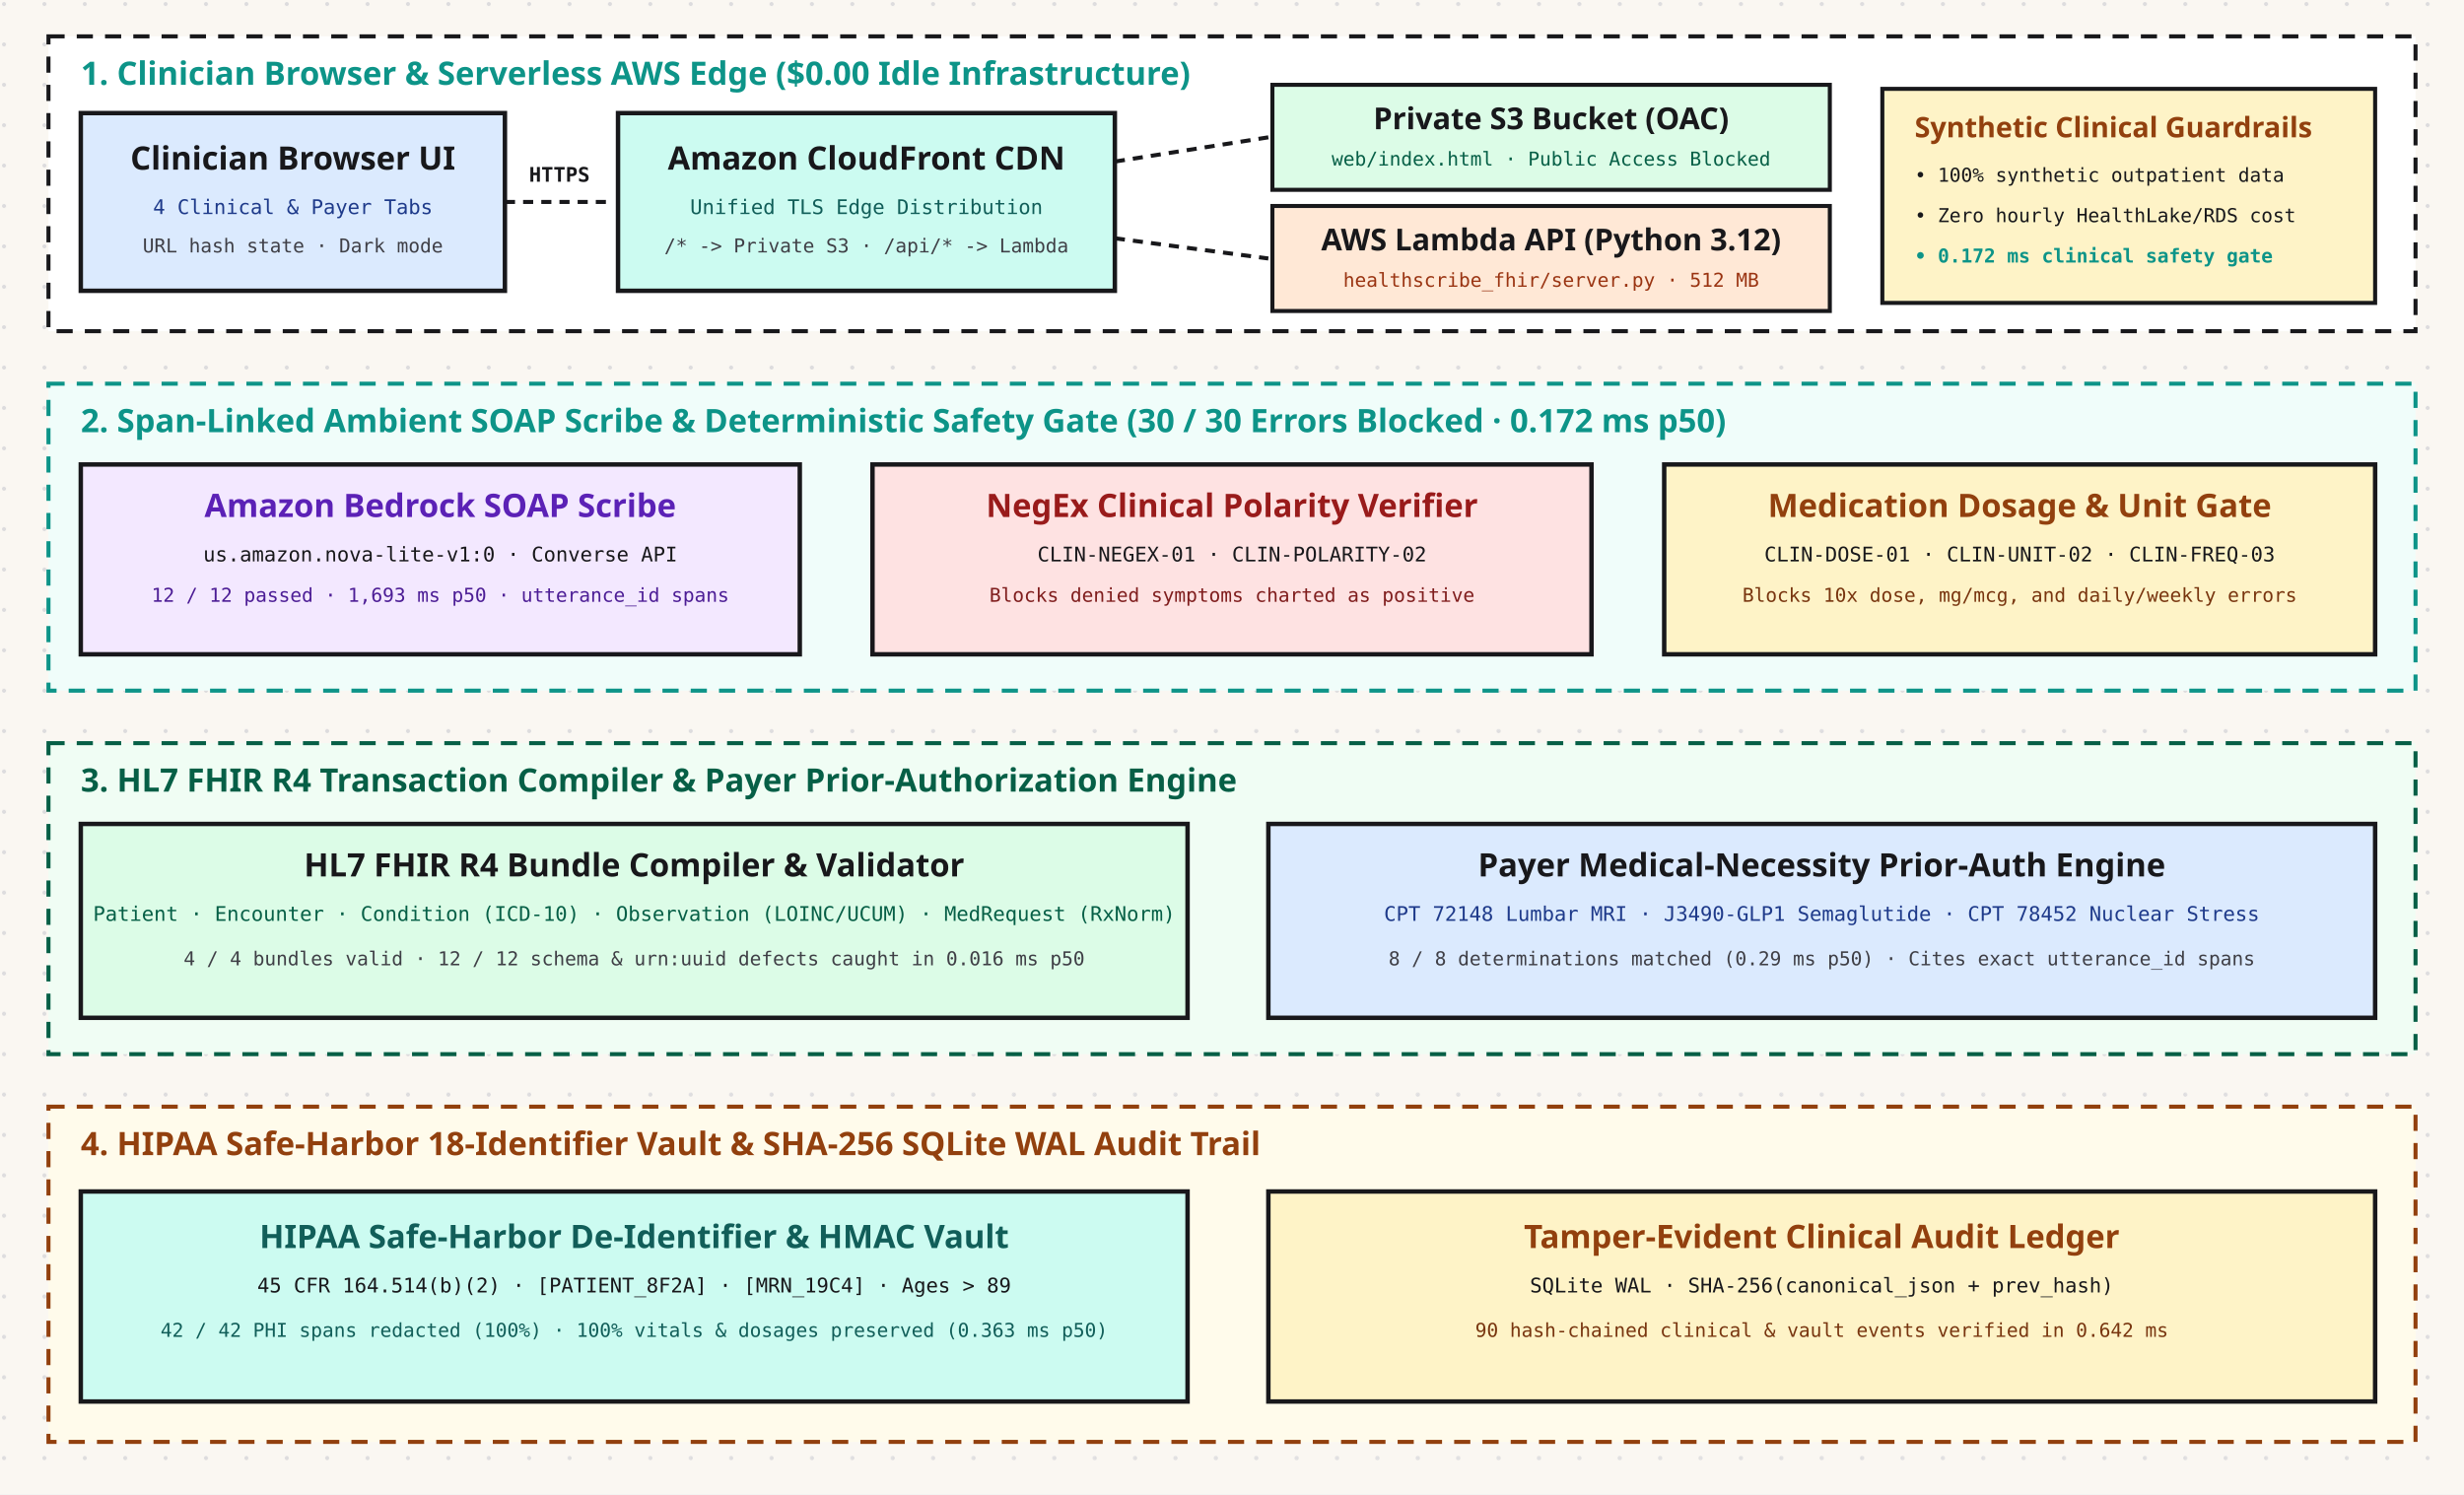
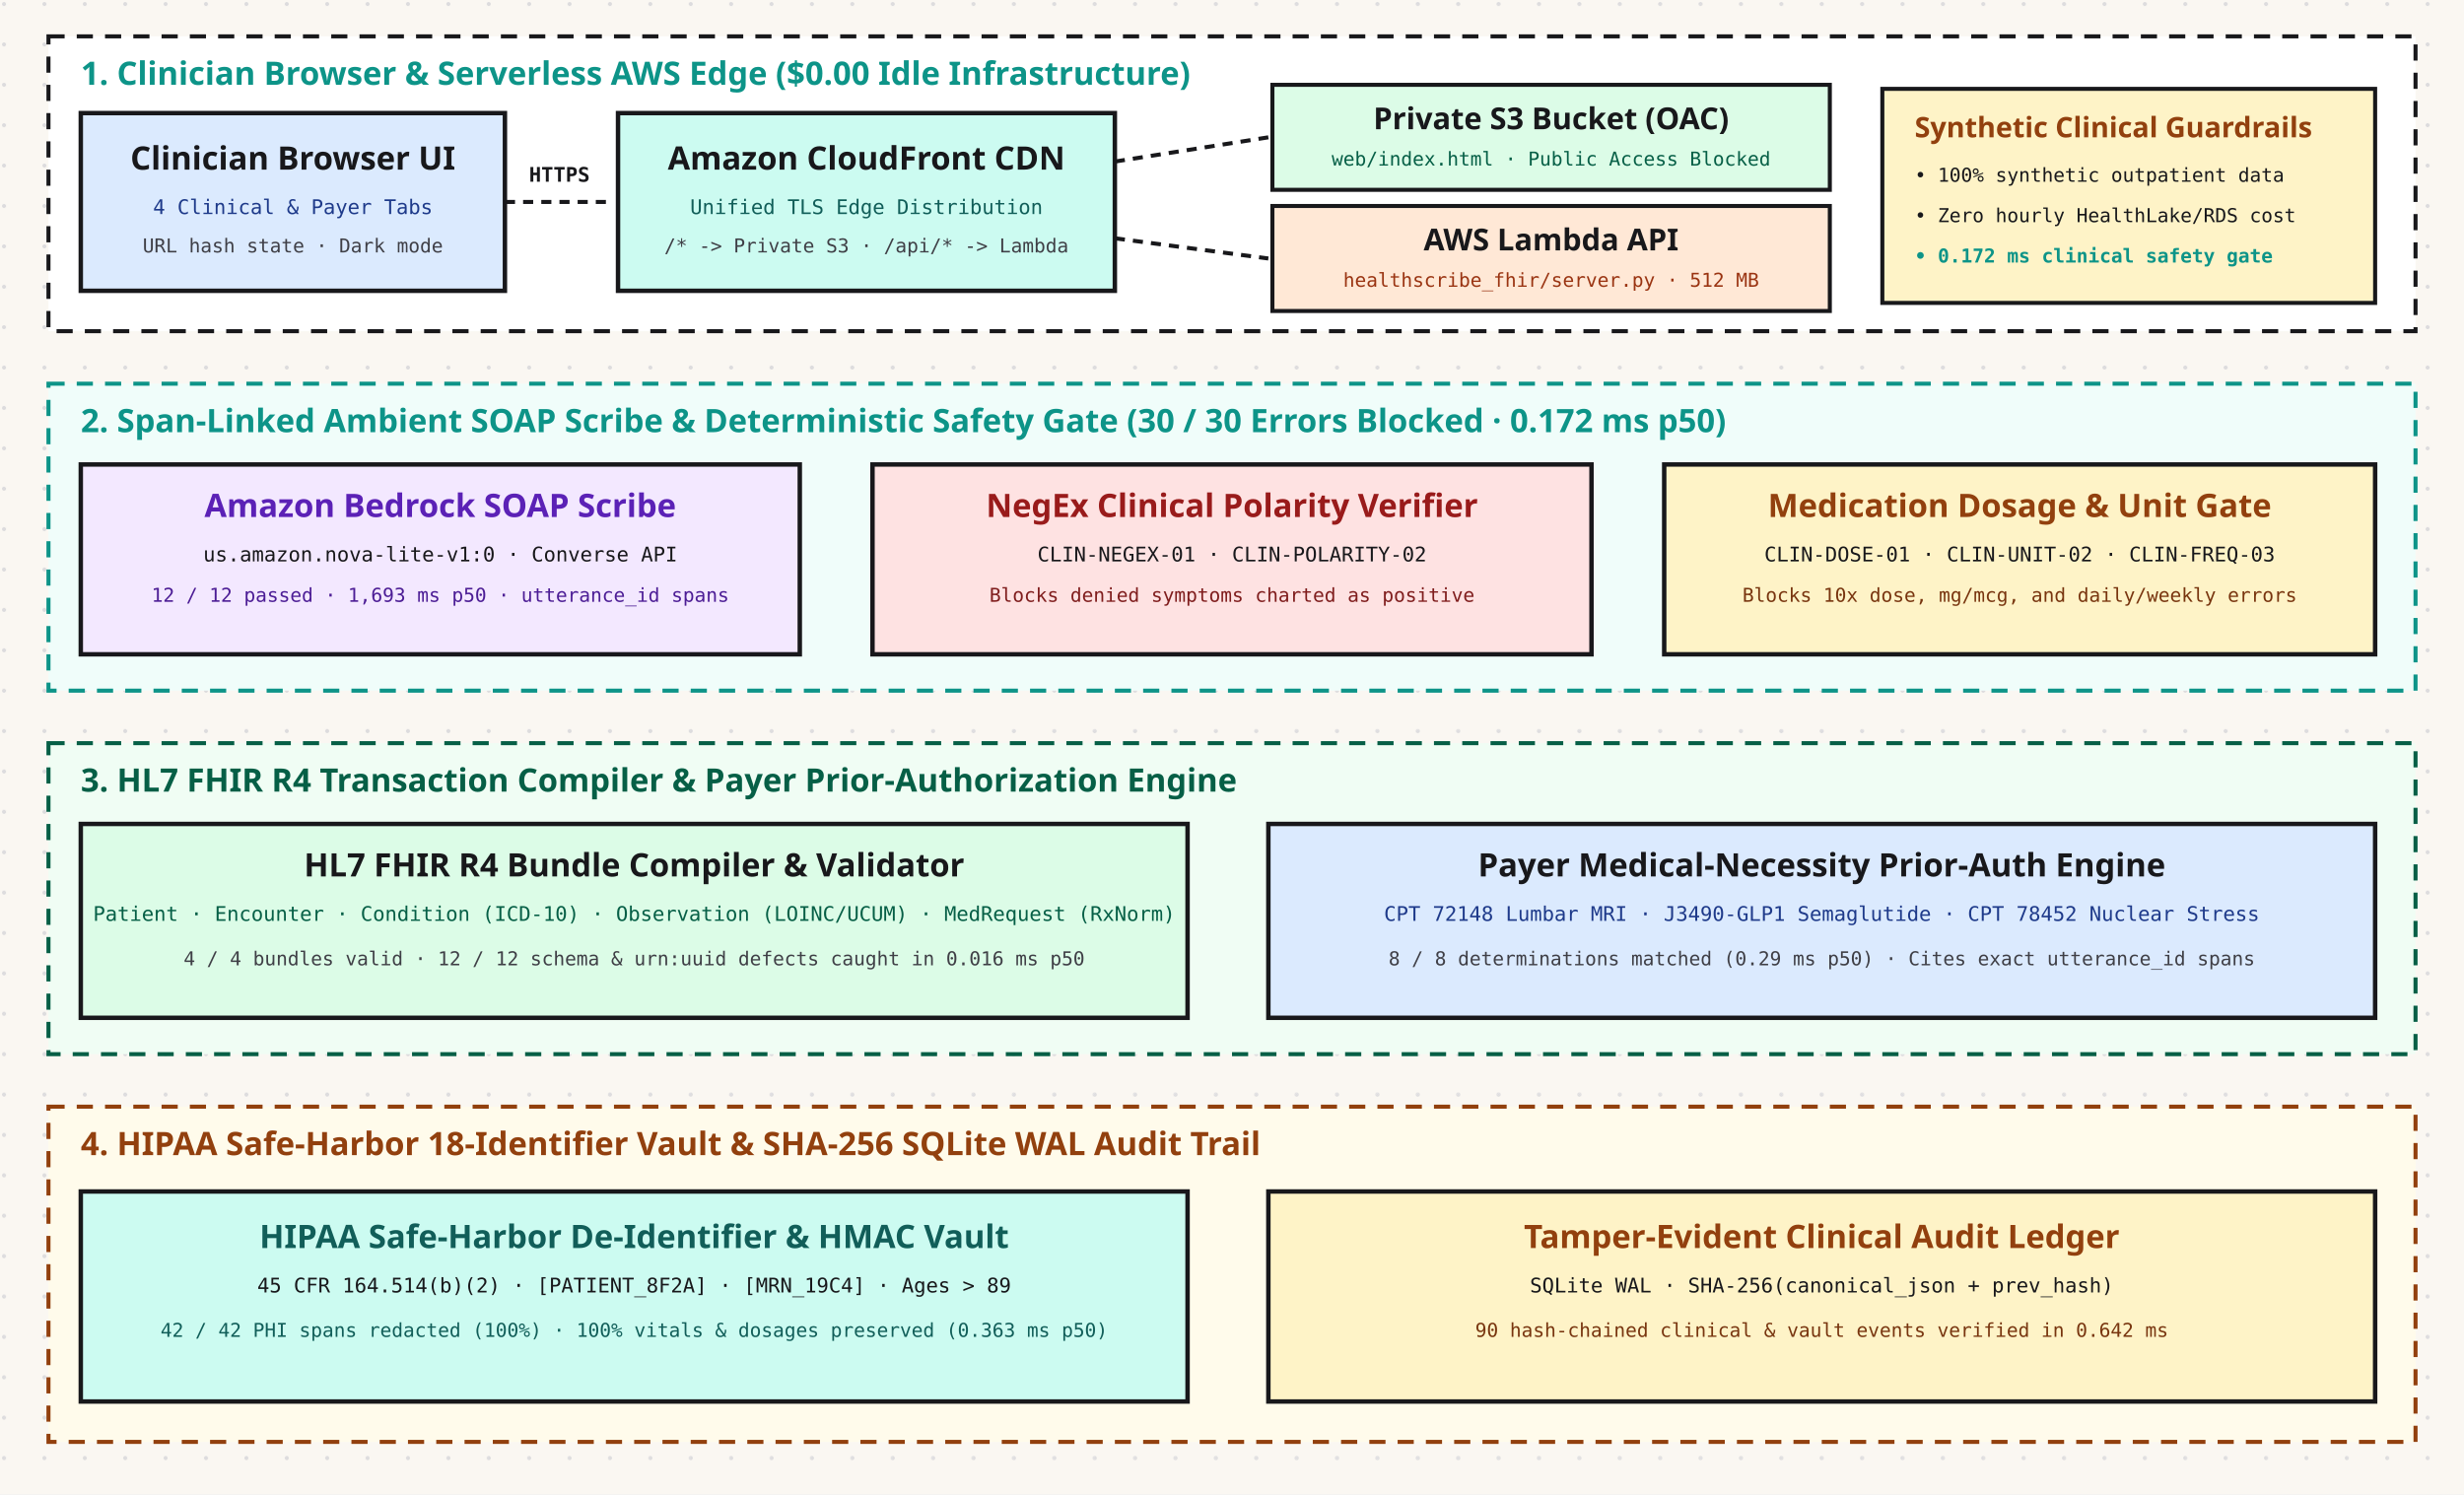
<svg xmlns="http://www.w3.org/2000/svg" viewBox="0 0 1220 740" role="img" aria-label="HealthScribeFHIR System Architecture Diagram">
  <defs>
    <pattern id="dotGrid" width="20" height="20" patternUnits="userSpaceOnUse">
      <circle cx="2" cy="2" r="1" fill="#D4D4D8" />
    </pattern>
  </defs>
  <rect x="0" y="0" width="1220" height="740" fill="#FAF7F2" />
  <rect x="0" y="0" width="1220" height="740" fill="url(#dotGrid)" opacity="0.8" />
  <rect x="24" y="18" width="1172" height="146" fill="#FFFFFF" stroke="#18181B" stroke-width="2" stroke-dasharray="8 6" />
  <text x="40" y="42" font-family="sans-serif" font-size="16" font-weight="800" fill="#0D9488">1. Clinician Browser &amp; Serverless AWS Edge ($0.00 Idle Infrastructure)</text>
  <rect x="40" y="56" width="210" height="88" fill="#DBEAFE" stroke="#18181B" stroke-width="2.2" />
  <text x="145" y="84" text-anchor="middle" font-family="sans-serif" font-size="16" font-weight="800" fill="#18181B">Clinician Browser UI</text>
  <text x="145" y="106" text-anchor="middle" font-family="monospace" font-size="10" fill="#1E3A8A">4 Clinical &amp; Payer Tabs</text>
  <text x="145" y="125" text-anchor="middle" font-family="monospace" font-size="9.5" fill="#3F3F46">URL hash state · Dark mode</text>
  <line x1="250" y1="100" x2="304" y2="100" stroke="#18181B" stroke-width="2" stroke-dasharray="5 4" />
  <text x="277" y="90" text-anchor="middle" font-family="monospace" font-size="10" font-weight="700" fill="#18181B">HTTPS</text>
  <rect x="306" y="56" width="246" height="88" fill="#CCFBF1" stroke="#18181B" stroke-width="2.2" />
  <text x="429" y="84" text-anchor="middle" font-family="sans-serif" font-size="16" font-weight="800" fill="#18181B">Amazon CloudFront CDN</text>
  <text x="429" y="106" text-anchor="middle" font-family="monospace" font-size="10" fill="#115E59">Unified TLS Edge Distribution</text>
  <text x="429" y="125" text-anchor="middle" font-family="monospace" font-size="9.5" fill="#3F3F46">/* -&gt; Private S3 · /api/* -&gt; Lambda</text>
  <line x1="552" y1="80" x2="628" y2="68" stroke="#18181B" stroke-width="2" stroke-dasharray="5 4" />
  <line x1="552" y1="118" x2="628" y2="128" stroke="#18181B" stroke-width="2" stroke-dasharray="5 4" />
  <rect x="630" y="42" width="276" height="52" fill="#DCFCE7" stroke="#18181B" stroke-width="2" />
  <text x="768" y="64" text-anchor="middle" font-family="sans-serif" font-size="15" font-weight="800" fill="#18181B">Private S3 Bucket (OAC)</text>
  <text x="768" y="82" text-anchor="middle" font-family="monospace" font-size="9.5" fill="#065F46">web/index.html · Public Access Blocked</text>
  <rect x="630" y="102" width="276" height="52" fill="#FFE8D6" stroke="#18181B" stroke-width="2" />
-   <text x="768" y="124" text-anchor="middle" font-family="sans-serif" font-size="15" font-weight="800" fill="#18181B">AWS Lambda API (Python 3.12)</text>
+   <text x="768" y="124" text-anchor="middle" font-family="sans-serif" font-size="15" font-weight="800" fill="#18181B">AWS Lambda API</text>
  <text x="768" y="142" text-anchor="middle" font-family="monospace" font-size="9.5" fill="#9A3412">healthscribe_fhir/server.py · 512 MB</text>
  <rect x="932" y="44" width="244" height="106" fill="#FEF3C7" stroke="#18181B" stroke-width="2" />
  <text x="948" y="68" font-family="sans-serif" font-size="14" font-weight="800" fill="#92400E">Synthetic Clinical Guardrails</text>
  <text x="948" y="90" font-family="monospace" font-size="9.5" fill="#18181B">• 100% synthetic outpatient data</text>
  <text x="948" y="110" font-family="monospace" font-size="9.5" fill="#18181B">• Zero hourly HealthLake/RDS cost</text>
  <text x="948" y="130" font-family="monospace" font-size="9.5" font-weight="700" fill="#0D9488">• 0.172 ms clinical safety gate</text>
  <rect x="24" y="190" width="1172" height="152" fill="#F0FDFA" stroke="#0D9488" stroke-width="2" stroke-dasharray="8 6" />
  <text x="40" y="214" font-family="sans-serif" font-size="16" font-weight="800" fill="#0D9488">2. Span-Linked Ambient SOAP Scribe &amp; Deterministic Safety Gate (30 / 30 Errors Blocked · 0.172 ms p50)</text>
  <rect x="40" y="230" width="356" height="94" fill="#F3E8FF" stroke="#18181B" stroke-width="2.2" />
  <text x="218" y="256" text-anchor="middle" font-family="sans-serif" font-size="16" font-weight="800" fill="#5B21B6">Amazon Bedrock SOAP Scribe</text>
  <text x="218" y="278" text-anchor="middle" font-family="monospace" font-size="10" fill="#18181B">us.amazon.nova-lite-v1:0 · Converse API</text>
  <text x="218" y="298" text-anchor="middle" font-family="monospace" font-size="9.5" fill="#4C1D95">12 / 12 passed · 1,693 ms p50 · utterance_id spans</text>
  <rect x="432" y="230" width="356" height="94" fill="#FEE2E2" stroke="#18181B" stroke-width="2.2" />
  <text x="610" y="256" text-anchor="middle" font-family="sans-serif" font-size="16" font-weight="800" fill="#991B1B">NegEx Clinical Polarity Verifier</text>
  <text x="610" y="278" text-anchor="middle" font-family="monospace" font-size="10" fill="#18181B">CLIN-NEGEX-01 · CLIN-POLARITY-02</text>
  <text x="610" y="298" text-anchor="middle" font-family="monospace" font-size="9.5" fill="#7F1D1D">Blocks denied symptoms charted as positive</text>
  <rect x="824" y="230" width="352" height="94" fill="#FEF3C7" stroke="#18181B" stroke-width="2.2" />
  <text x="1000" y="256" text-anchor="middle" font-family="sans-serif" font-size="16" font-weight="800" fill="#92400E">Medication Dosage &amp; Unit Gate</text>
  <text x="1000" y="278" text-anchor="middle" font-family="monospace" font-size="10" fill="#18181B">CLIN-DOSE-01 · CLIN-UNIT-02 · CLIN-FREQ-03</text>
  <text x="1000" y="298" text-anchor="middle" font-family="monospace" font-size="9.5" fill="#78350F">Blocks 10x dose, mg/mcg, and daily/weekly errors</text>
  <rect x="24" y="368" width="1172" height="154" fill="#F0FDF4" stroke="#065F46" stroke-width="2" stroke-dasharray="8 6" />
  <text x="40" y="392" font-family="sans-serif" font-size="16" font-weight="800" fill="#065F46">3. HL7 FHIR R4 Transaction Compiler &amp; Payer Prior-Authorization Engine</text>
  <rect x="40" y="408" width="548" height="96" fill="#DCFCE7" stroke="#18181B" stroke-width="2.2" />
  <text x="314" y="434" text-anchor="middle" font-family="sans-serif" font-size="16" font-weight="800" fill="#18181B">HL7 FHIR R4 Bundle Compiler &amp; Validator</text>
  <text x="314" y="456" text-anchor="middle" font-family="monospace" font-size="10" fill="#065F46">Patient · Encounter · Condition (ICD-10) · Observation (LOINC/UCUM) · MedRequest (RxNorm)</text>
  <text x="314" y="478" text-anchor="middle" font-family="monospace" font-size="9.5" fill="#3F3F46">4 / 4 bundles valid · 12 / 12 schema &amp; urn:uuid defects caught in 0.016 ms p50</text>
  <rect x="628" y="408" width="548" height="96" fill="#DBEAFE" stroke="#18181B" stroke-width="2.2" />
  <text x="902" y="434" text-anchor="middle" font-family="sans-serif" font-size="16" font-weight="800" fill="#18181B">Payer Medical-Necessity Prior-Auth Engine</text>
  <text x="902" y="456" text-anchor="middle" font-family="monospace" font-size="10" fill="#1E3A8A">CPT 72148 Lumbar MRI · J3490-GLP1 Semaglutide · CPT 78452 Nuclear Stress</text>
  <text x="902" y="478" text-anchor="middle" font-family="monospace" font-size="9.5" fill="#3F3F46">8 / 8 determinations matched (0.29 ms p50) · Cites exact utterance_id spans</text>
  <rect x="24" y="548" width="1172" height="166" fill="#FFFBEB" stroke="#92400E" stroke-width="2" stroke-dasharray="8 6" />
  <text x="40" y="572" font-family="sans-serif" font-size="16" font-weight="800" fill="#92400E">4. HIPAA Safe-Harbor 18-Identifier Vault &amp; SHA-256 SQLite WAL Audit Trail</text>
  <rect x="40" y="590" width="548" height="104" fill="#CCFBF1" stroke="#18181B" stroke-width="2.2" />
  <text x="314" y="618" text-anchor="middle" font-family="sans-serif" font-size="16" font-weight="800" fill="#115E59">HIPAA Safe-Harbor De-Identifier &amp; HMAC Vault</text>
  <text x="314" y="640" text-anchor="middle" font-family="monospace" font-size="10" fill="#18181B">45 CFR 164.514(b)(2) · [PATIENT_8F2A] · [MRN_19C4] · Ages &gt; 89</text>
  <text x="314" y="662" text-anchor="middle" font-family="monospace" font-size="9.5" fill="#115E59">42 / 42 PHI spans redacted (100%) · 100% vitals &amp; dosages preserved (0.363 ms p50)</text>
  <rect x="628" y="590" width="548" height="104" fill="#FEF3C7" stroke="#18181B" stroke-width="2.2" />
  <text x="902" y="618" text-anchor="middle" font-family="sans-serif" font-size="16" font-weight="800" fill="#92400E">Tamper-Evident Clinical Audit Ledger</text>
  <text x="902" y="640" text-anchor="middle" font-family="monospace" font-size="10" fill="#18181B">SQLite WAL · SHA-256(canonical_json + prev_hash)</text>
  <text x="902" y="662" text-anchor="middle" font-family="monospace" font-size="9.5" fill="#78350F">90 hash-chained clinical &amp; vault events verified in 0.642 ms</text>
</svg>
